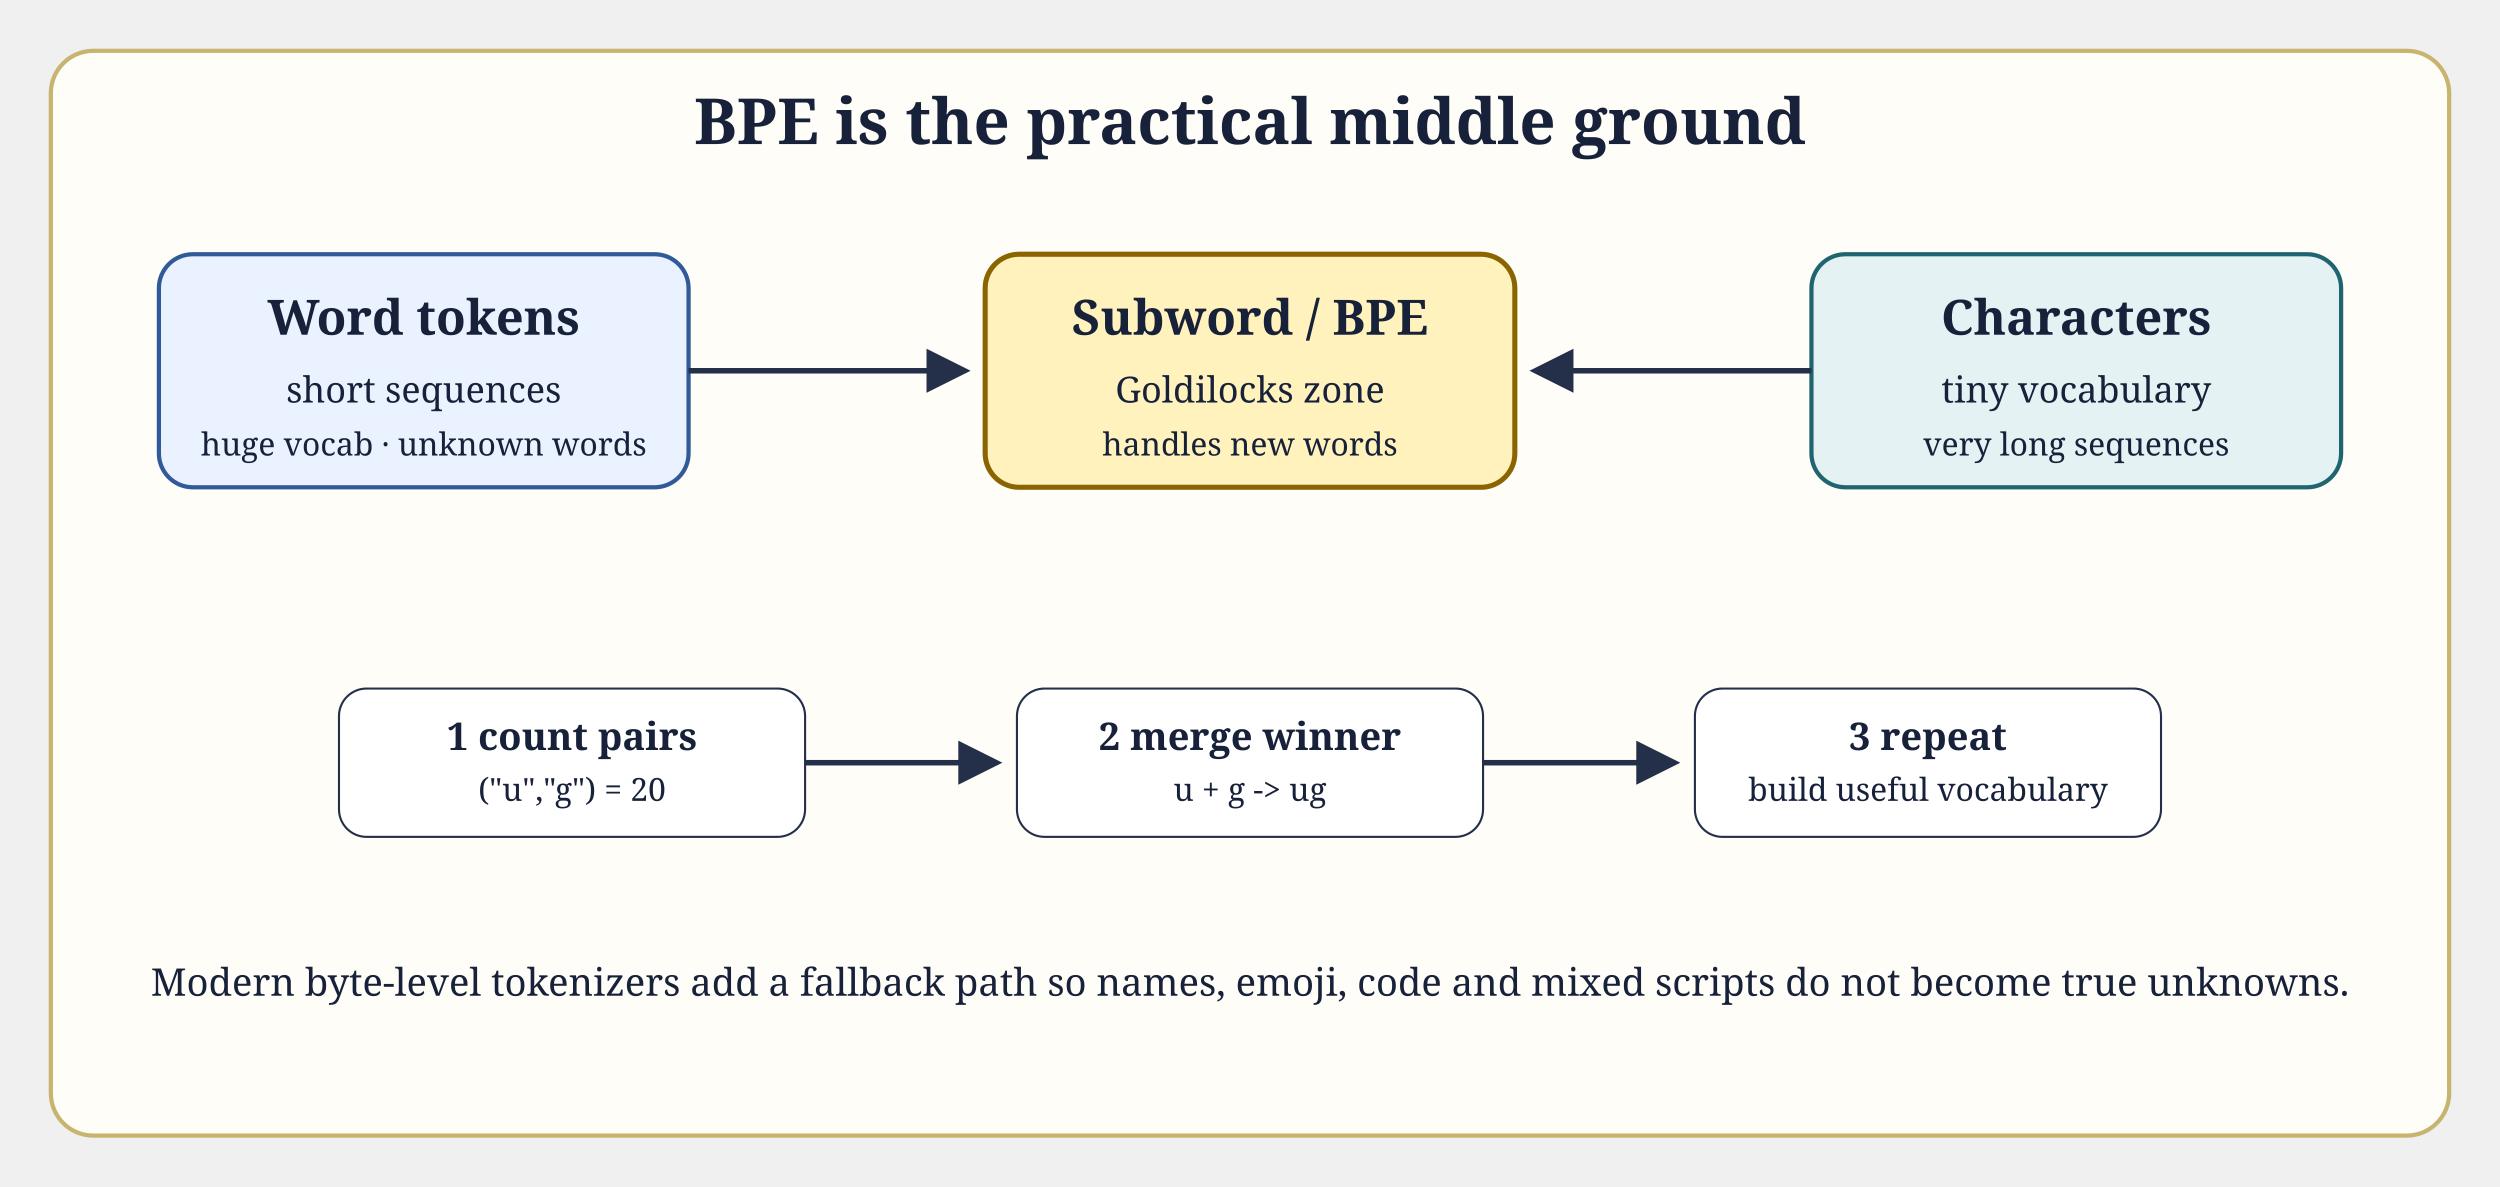
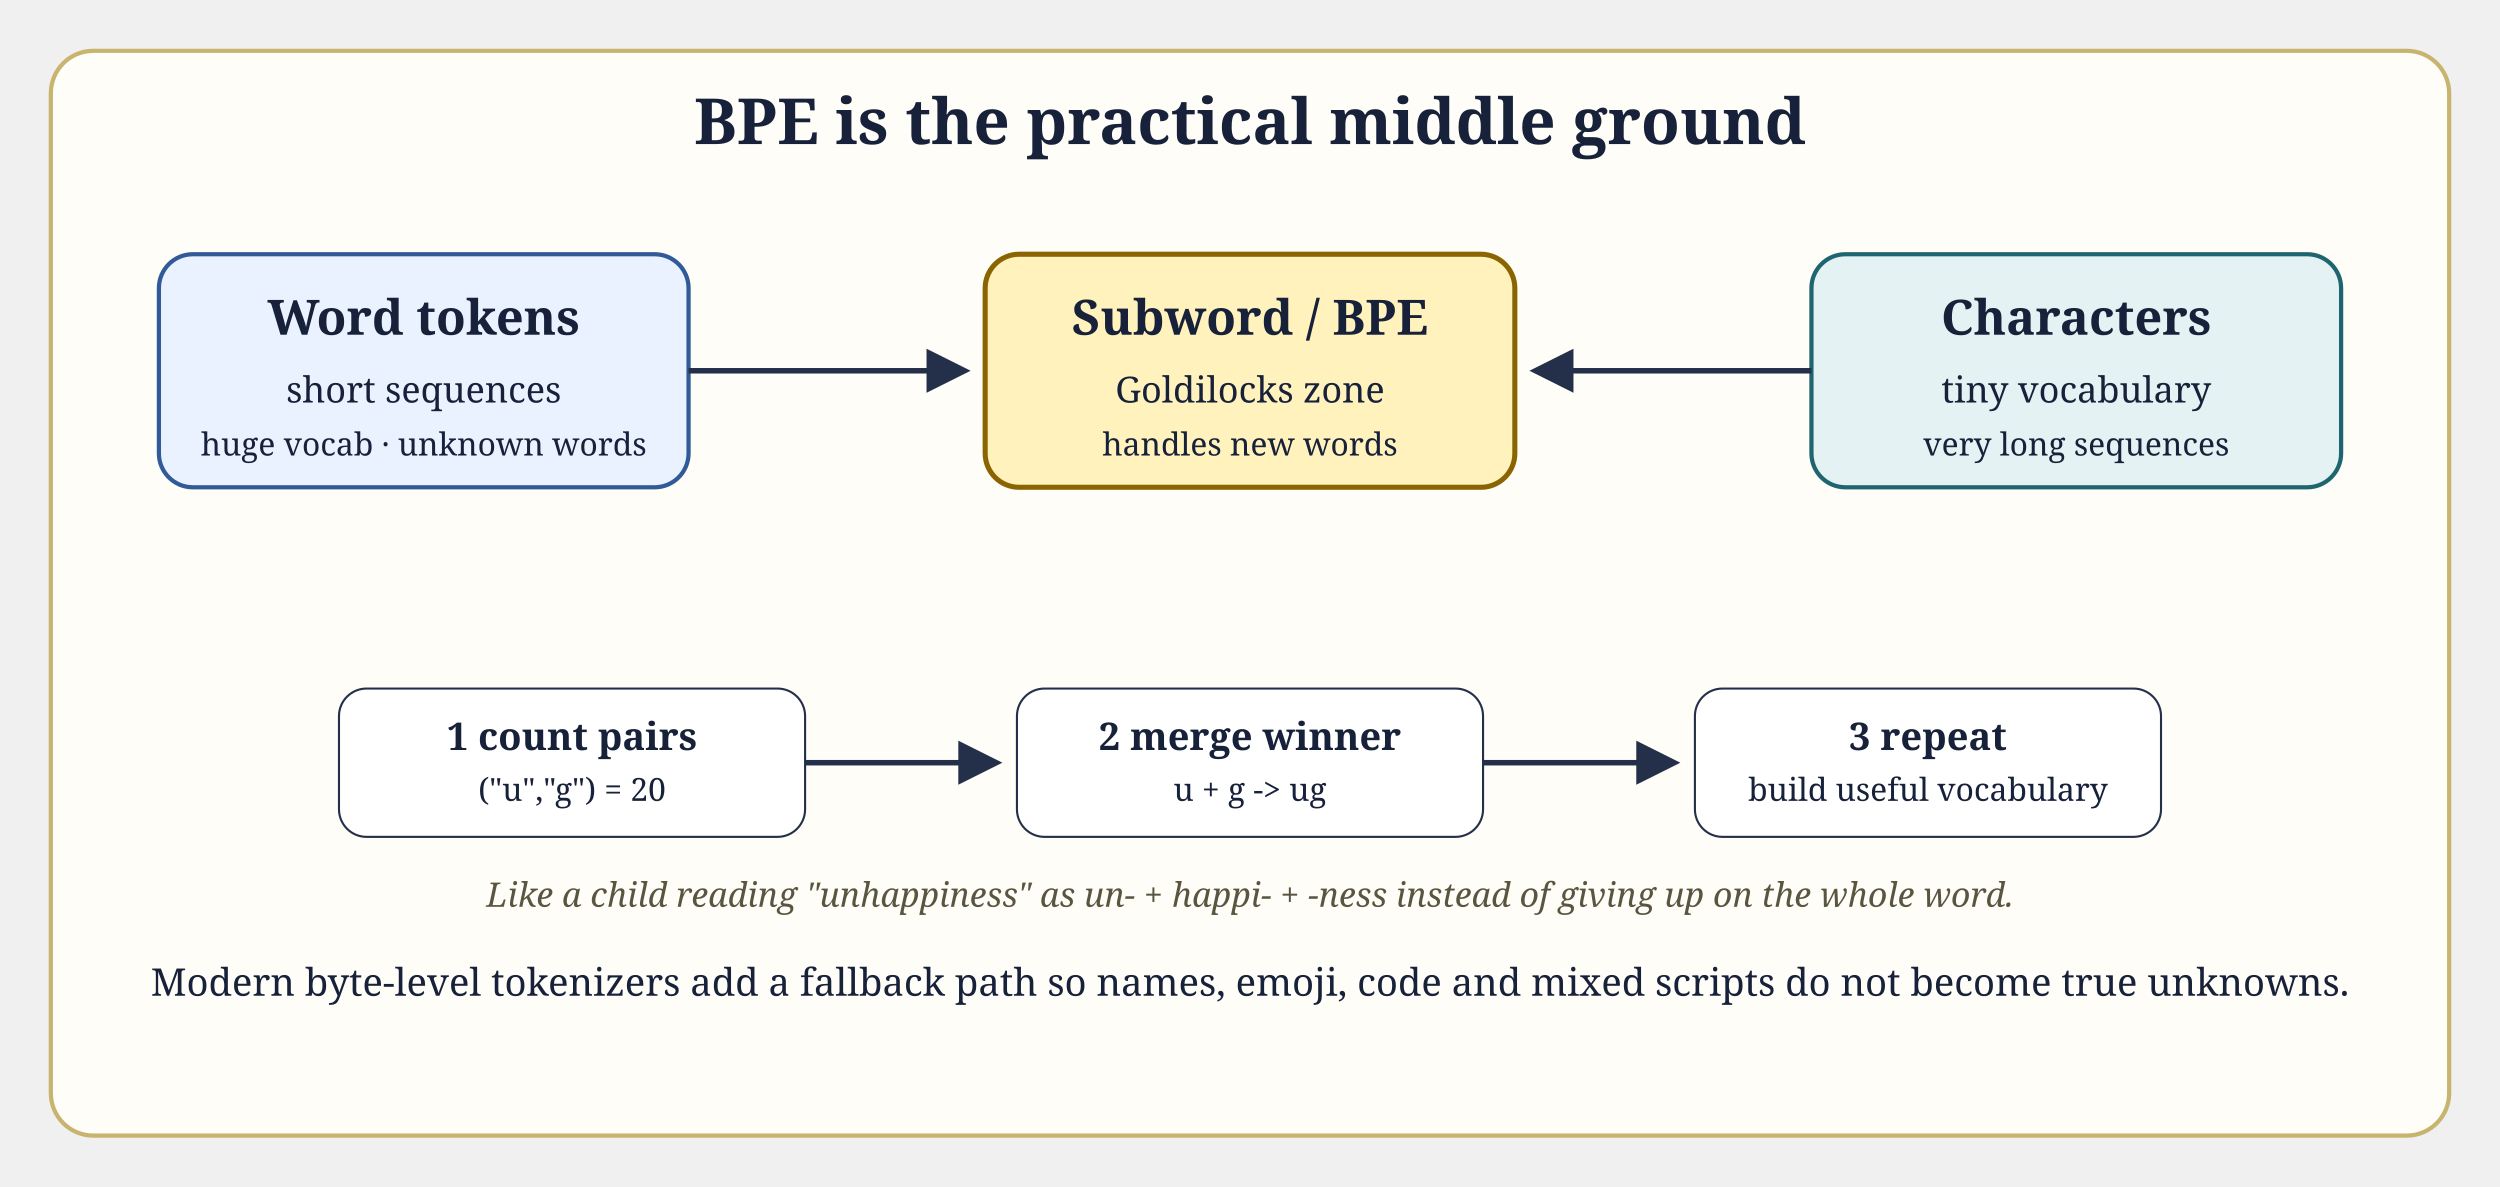
<svg xmlns="http://www.w3.org/2000/svg" viewBox="0 0 1180 560" role="img" aria-labelledby="title desc">
  <defs>
    <marker id="a" viewBox="0 0 10 10" refX="8.5" refY="5" markerWidth="8" markerHeight="8" orient="auto">
      <path d="M0 0L10 5L0 10z" fill="#24304a" />
    </marker>
  </defs>
  <rect x="24" y="24" width="1132" height="512" rx="20" fill="#fffdf7" stroke="#c7b56f" stroke-width="2" />
  <text x="590" y="68" text-anchor="middle" font-family="Georgia,serif" font-size="30" font-weight="700" fill="#17213a">BPE is the practical middle ground</text>
  <g font-family="Georgia,serif" fill="#17213a">
    <rect x="75" y="120" width="250" height="110" rx="16" fill="#eaf2ff" stroke="#315a99" stroke-width="2" />
    <text x="200" y="158" text-anchor="middle" font-size="23" font-weight="700">Word tokens</text>
    <text x="200" y="190" text-anchor="middle" font-size="17">short sequences</text>
    <text x="200" y="215" text-anchor="middle" font-size="15">huge vocab · unknown words</text>
    <rect x="465" y="120" width="250" height="110" rx="16" fill="#fff2bd" stroke="#8a6400" stroke-width="2.4" />
    <text x="590" y="158" text-anchor="middle" font-size="23" font-weight="700">Subword / BPE</text>
    <text x="590" y="190" text-anchor="middle" font-size="17">Goldilocks zone</text>
    <text x="590" y="215" text-anchor="middle" font-size="15">handles new words</text>
    <rect x="855" y="120" width="250" height="110" rx="16" fill="#e4f2f4" stroke="#1f6570" stroke-width="2" />
    <text x="980" y="158" text-anchor="middle" font-size="23" font-weight="700">Characters</text>
    <text x="980" y="190" text-anchor="middle" font-size="17">tiny vocabulary</text>
    <text x="980" y="215" text-anchor="middle" font-size="15">very long sequences</text>
    <rect x="160" y="325" width="220" height="70" rx="13" fill="#fff" stroke="#24304a" />
    <text x="270" y="354" text-anchor="middle" font-size="18" font-weight="700">1 count pairs</text>
    <text x="270" y="378" text-anchor="middle" font-size="15">("u","g") = 20</text>
    <rect x="480" y="325" width="220" height="70" rx="13" fill="#fff" stroke="#24304a" />
    <text x="590" y="354" text-anchor="middle" font-size="18" font-weight="700">2 merge winner</text>
    <text x="590" y="378" text-anchor="middle" font-size="15">u + g -&gt; ug</text>
    <rect x="800" y="325" width="220" height="70" rx="13" fill="#fff" stroke="#24304a" />
    <text x="910" y="354" text-anchor="middle" font-size="18" font-weight="700">3 repeat</text>
    <text x="910" y="378" text-anchor="middle" font-size="15">build useful vocabulary</text>
+     <text x="590" y="428" text-anchor="middle" font-size="16" font-style="italic" fill="#5a5540">Like a child reading "unhappiness" as un- + happi- + -ness instead of giving up on the whole word.</text>
    <text x="590" y="470" text-anchor="middle" font-size="18">Modern byte-level tokenizers add a fallback path so names, emoji, code and mixed scripts do not become true unknowns.</text>
  </g>
  <g stroke="#24304a" stroke-width="2.6" fill="none" marker-end="url(#a)">
    <line x1="325" y1="175" x2="455" y2="175" />
    <line x1="855" y1="175" x2="725" y2="175" />
    <line x1="380" y1="360" x2="470" y2="360" />
    <line x1="700" y1="360" x2="790" y2="360" />
  </g>
</svg>
